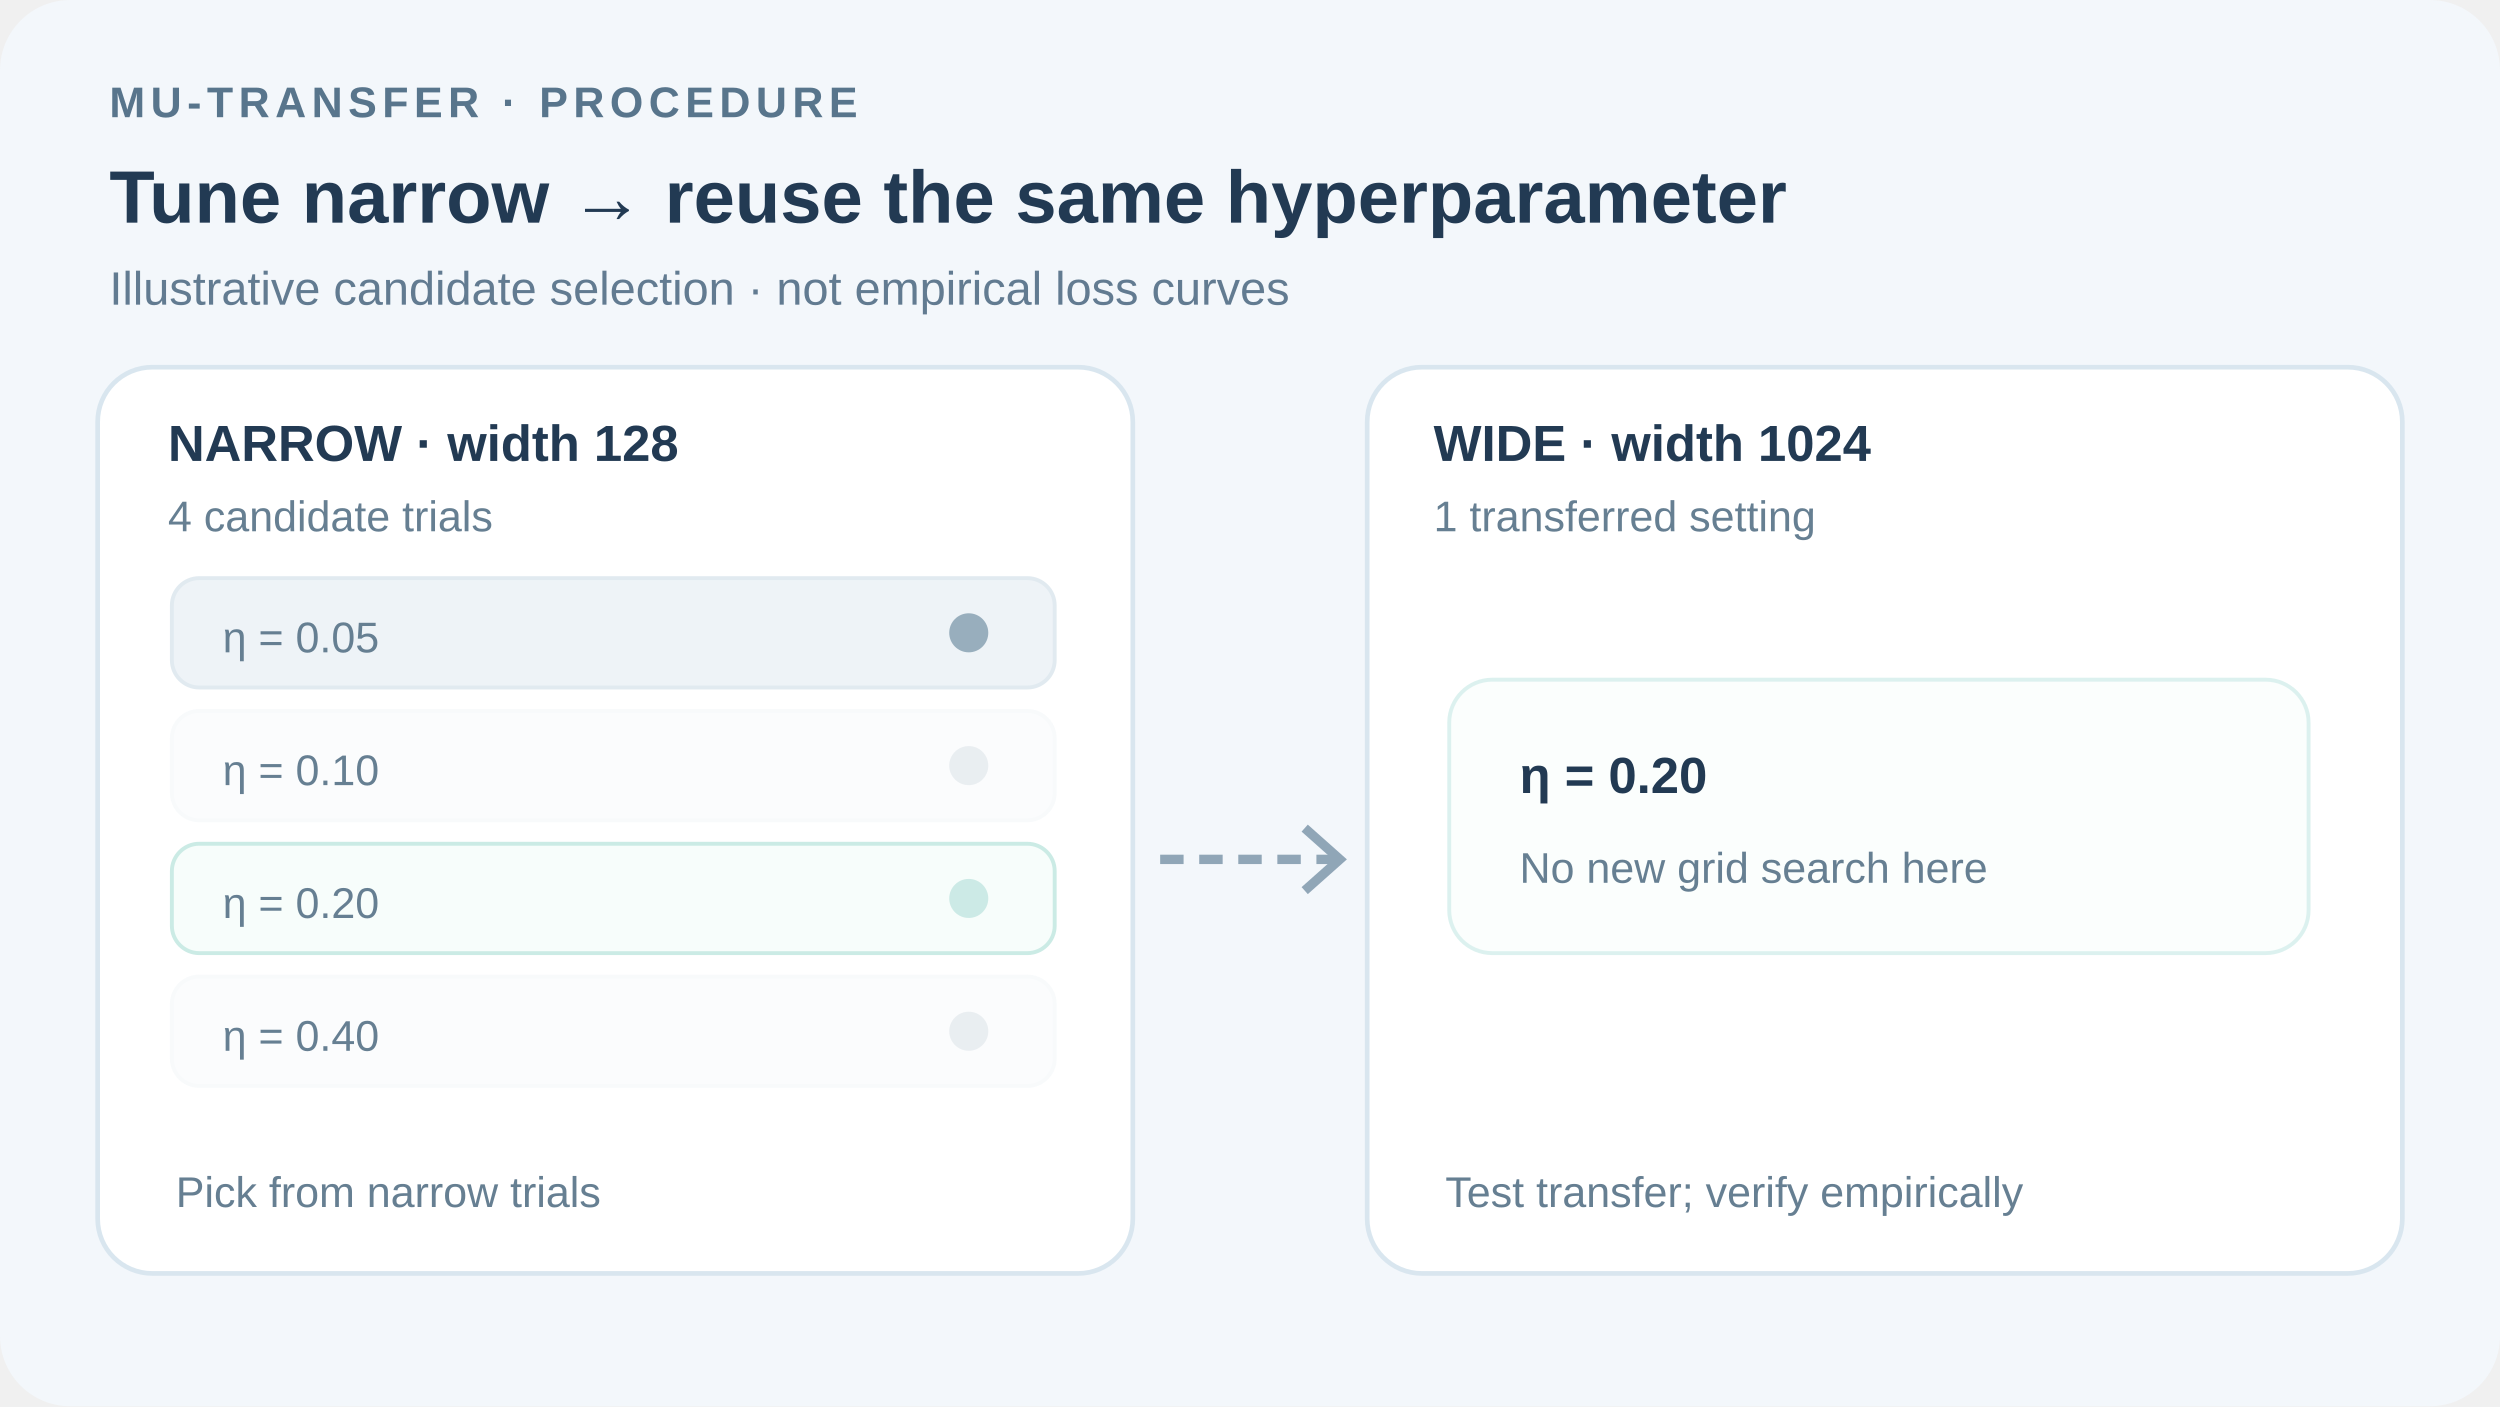
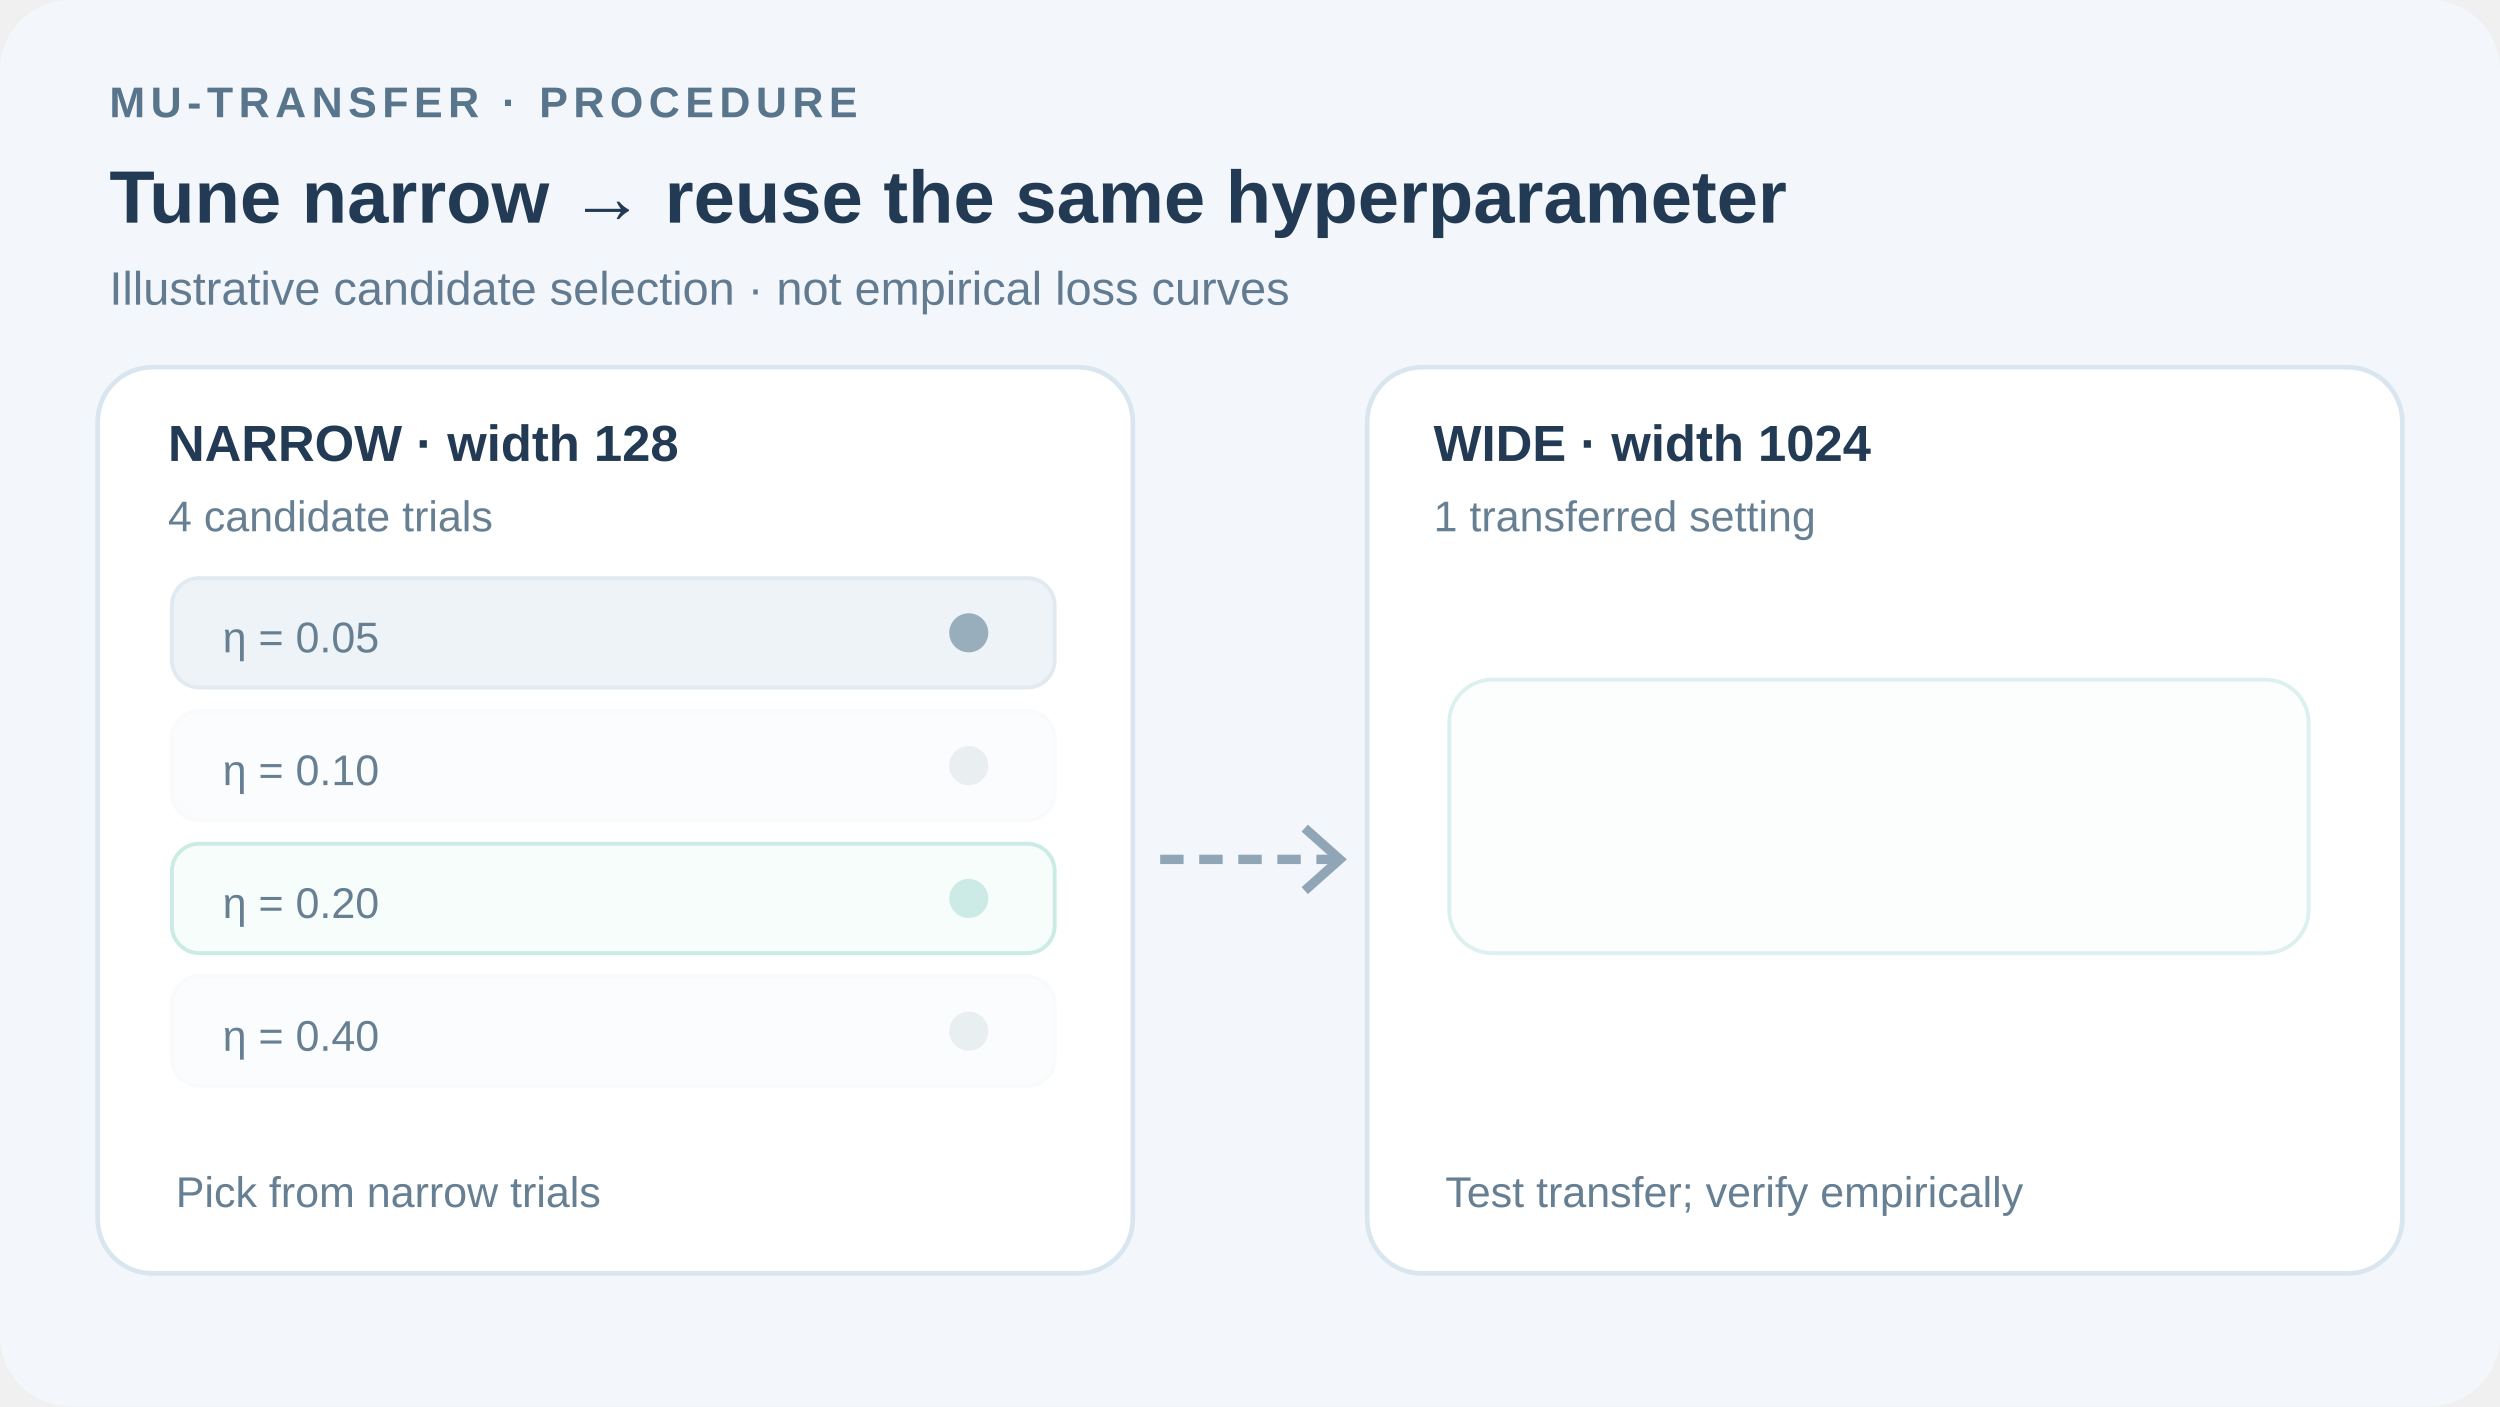
<svg xmlns="http://www.w3.org/2000/svg" width="640" height="360" viewBox="0 0 640 360" role="img" aria-labelledby="mt md">
  <style>text{font-family:Arial,Helvetica,sans-serif;fill:#223a53}.eyebrow{font-size:11px;font-weight:700;letter-spacing:1.4px;fill:#58758c}.headline{font-size:19px;font-weight:700}.sub{font-size:12px;fill:#627b91}.label{font-size:13px;font-weight:700}.small{font-size:11px;fill:#667f92}.num{font-size:20px;font-weight:700}@media(prefers-reduced-motion:reduce){animate{display:none}}</style>
  <rect width="640" height="360" rx="18" fill="#f3f7fb" />
  <text x="28" y="30" class="eyebrow">MU-TRANSFER · PROCEDURE</text>
  <text x="28" y="57" class="headline">Tune narrow → reuse the same hyperparameter</text>
  <text x="28" y="78" class="sub">Illustrative candidate selection · not empirical loss curves</text>
  <rect x="25" y="94" width="265" height="232" rx="14" fill="#fff" stroke="#d9e6ef" stroke-width="1.2" />
  <rect x="350" y="94" width="265" height="232" rx="14" fill="#fff" stroke="#d9e6ef" stroke-width="1.2" />
  <text x="43" y="118" class="label">NARROW · width 128</text>
  <text x="367" y="118" class="label">WIDE · width 1024</text>
  <text x="43" y="136" class="small">4 candidate trials</text>
  <text x="367" y="136" class="small">1 transferred setting</text>
  <rect x="44" y="148" width="226" height="28" rx="7" fill="#eef3f7" stroke="#e1eaf0" opacity="1">
    <animate attributeName="opacity" values="1;1;1;1;1;1;1;1;1;1;1" dur="10s" calcMode="discrete" repeatCount="indefinite" />
  </rect>
  <text x="57" y="167" class="small">η = 0.05</text>
  <circle cx="248" cy="162" r="5" fill="#98aebd" opacity="1">
    <animate attributeName="opacity" values="1;1;1;1;1;1;1;1;1;1;1" dur="10s" calcMode="discrete" repeatCount="indefinite" />
  </circle>
  <rect x="44" y="182" width="226" height="28" rx="7" fill="#eef3f7" stroke="#e1eaf0" opacity="0.24">
    <animate attributeName="opacity" values="0.24;1;1;1;1;1;1;1;1;1;0.24" dur="10s" calcMode="discrete" repeatCount="indefinite" />
  </rect>
  <text x="57" y="201" class="small">η = 0.10</text>
  <circle cx="248" cy="196" r="5" fill="#98aebd" opacity="0.18">
    <animate attributeName="opacity" values="0.18;1;1;1;1;1;1;1;1;1;0.18" dur="10s" calcMode="discrete" repeatCount="indefinite" />
  </circle>
  <rect x="44" y="216" width="226" height="28" rx="7" fill="#def6ed" stroke="#27aa92" opacity="0.24">
    <animate attributeName="opacity" values="0.24;0.24;1;1;1;1;1;1;1;0.24;0.24" dur="10s" calcMode="discrete" repeatCount="indefinite" />
  </rect>
  <text x="57" y="235" class="small">η = 0.20</text>
  <circle cx="248" cy="230" r="5" fill="#0b9785" opacity="0.18">
    <animate attributeName="opacity" values="0.18;0.18;1;1;1;1;1;1;1;0.18;0.18" dur="10s" calcMode="discrete" repeatCount="indefinite" />
  </circle>
  <rect x="44" y="250" width="226" height="28" rx="7" fill="#eef3f7" stroke="#e1eaf0" opacity="0.24">
    <animate attributeName="opacity" values="0.24;0.24;0.24;1;1;1;1;1;0.24;0.24;0.24" dur="10s" calcMode="discrete" repeatCount="indefinite" />
  </rect>
  <text x="57" y="269" class="small">η = 0.40</text>
  <circle cx="248" cy="264" r="5" fill="#98aebd" opacity="0.18">
    <animate attributeName="opacity" values="0.18;0.18;0.18;1;1;1;1;1;0.18;0.18;0.18" dur="10s" calcMode="discrete" repeatCount="indefinite" />
  </circle>
  <path d="M297 220H343" stroke="#90a6b7" stroke-width="2.4" stroke-dasharray="6 4" />
  <path d="M334 212l9 8-9 8" stroke="#90a6b7" stroke-width="2.4" fill="none" />
  <circle cx="304" cy="220" r="6" fill="#0c9c93" opacity="0">
    <animate attributeName="cx" values="304;304;304;320;337;337;337;320;304;304;304" dur="10s" calcMode="discrete" repeatCount="indefinite" />
    <animate attributeName="opacity" values="0;0;0;1;1;1;1;1;0;0;0" dur="10s" calcMode="discrete" repeatCount="indefinite" />
  </circle>
  <rect x="371" y="174" width="220" height="70" rx="11" fill="#e3f6f1" stroke="#23a899" opacity="0.16">
    <animate attributeName="opacity" values="0.16;0.16;0.16;0.28;1;1;1;0.28;0.16;0.16;0.16" dur="10s" calcMode="discrete" repeatCount="indefinite" />
  </rect>
-   <text x="389" y="203" class="label">η = 0.20</text>
-   <text x="389" y="226" class="small">No new grid search here</text>
+   <g opacity="0">
+     <animate attributeName="opacity" values="0;0;0;0;1;1;1;0;0;0;0" dur="10s" calcMode="discrete" repeatCount="indefinite" />
+     <text x="389" y="203" class="label">η = 0.20</text>
+     <text x="389" y="226" class="small">No new grid search here</text>
+   </g>
  <text x="45" y="309" class="small">Pick from narrow trials</text>
  <text x="370" y="309" class="small">Test transfer; verify empirically</text>
</svg>
